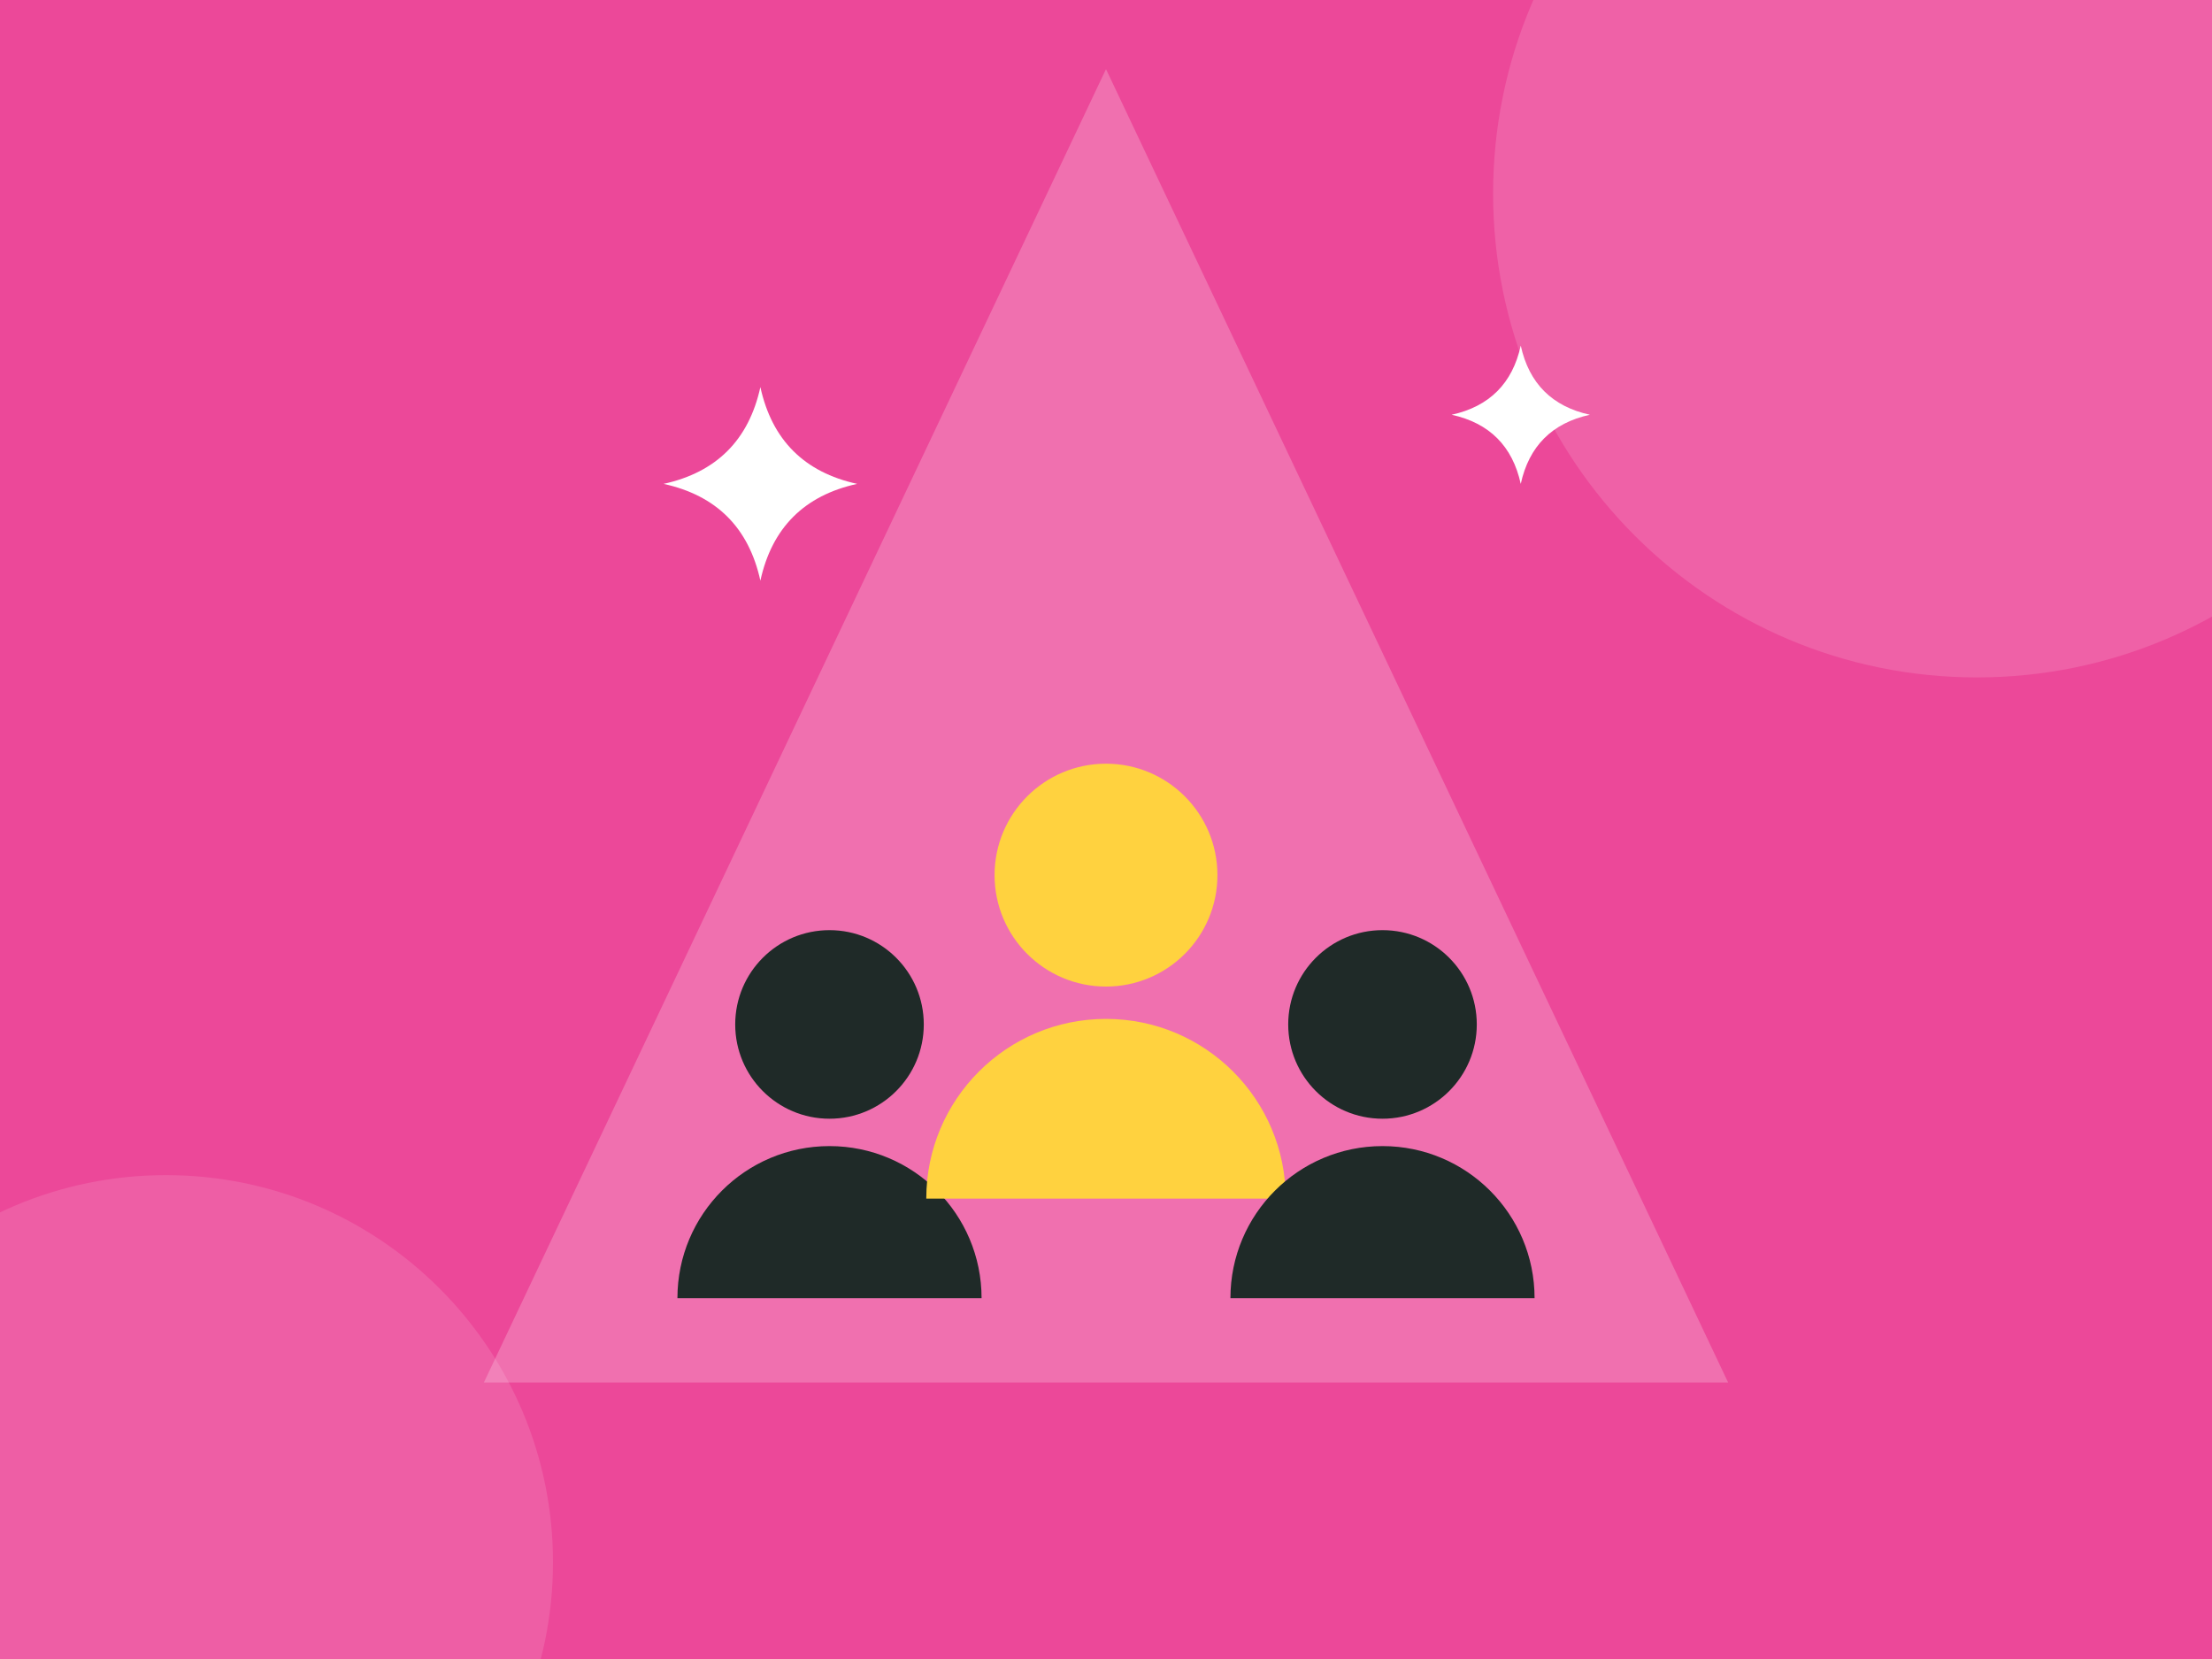
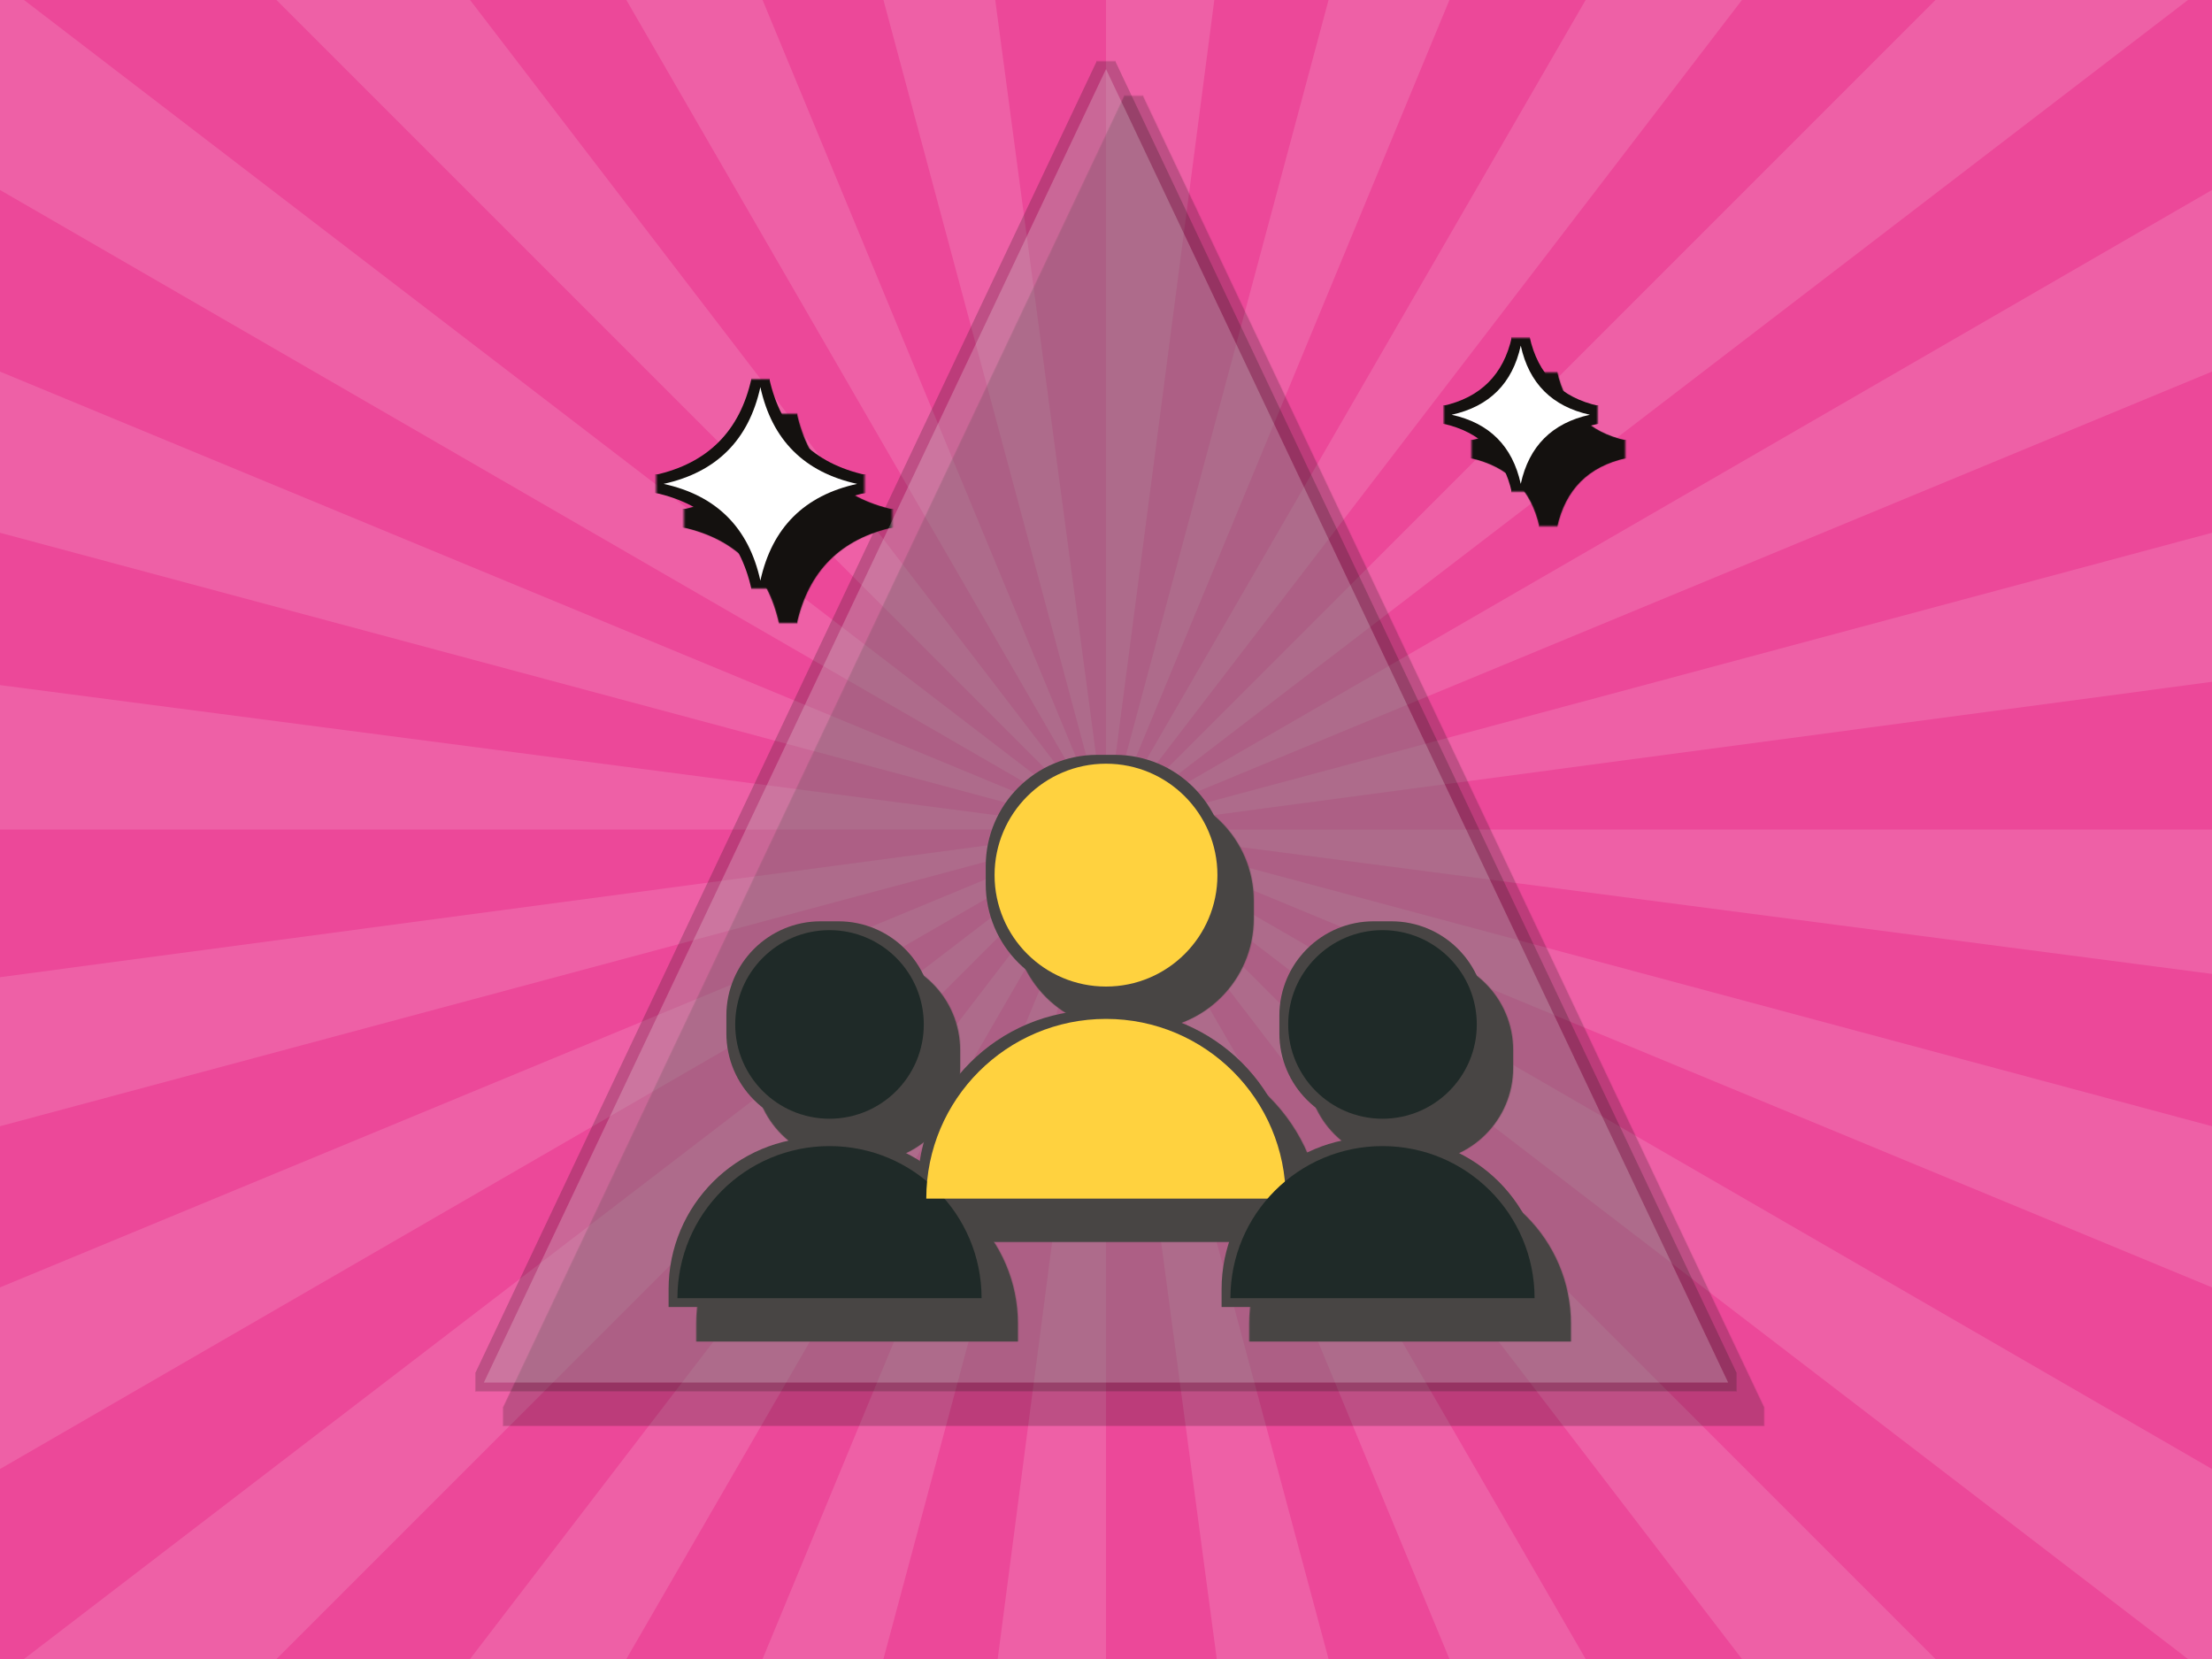
<svg xmlns="http://www.w3.org/2000/svg" viewBox="0 0 320 240" width="320" height="240">
+   <defs>
+     <filter id="st" x="-8%" y="-8%" width="116%" height="116%" color-interpolation-filters="sRGB">
+       <feMorphology in="SourceAlpha" operator="dilate" radius="3.2" result="d" />
+       <feFlood flood-color="#14110F" />
+       <feComposite in2="d" operator="in" result="o" />
+       <feOffset in="o" dx="4" dy="5" result="s" />
+       <feMerge>
+         <feMergeNode in="s" />
+         <feMergeNode in="o" />
+         <feMergeNode in="SourceGraphic" />
+       </feMerge>
+     </filter>
+   </defs>
  <rect width="320" height="240" fill="#EC4899" />
-   <circle cx="286" cy="28" r="70" fill="#ffffff" opacity=".14" />
-   <circle cx="24" cy="226" r="56" fill="#ffffff" opacity=".12" />
-   <path d="M160 10 L250 200 H70 Z" fill="#fff" opacity=".22" />
-   <circle cx="120" cy="148.2" r="13.64" fill="#1F2A28" />
-   <path d="M98 187.8 A22 22 0 0 1 142 187.8 Z" fill="#1F2A28" />
-   <circle cx="160" cy="126.6" r="16.12" fill="#FFD23F" />
-   <path d="M134 173.4 A26 26 0 0 1 186 173.4 Z" fill="#FFD23F" />
-   <circle cx="200" cy="148.2" r="13.64" fill="#1F2A28" />
-   <path d="M178 187.8 A22 22 0 0 1 222 187.8 Z" fill="#1F2A28" />
-   <path d="M110 56 Q112.52 67.48 124 70 Q112.52 72.52 110 84 Q107.48 72.52 96 70 Q107.48 67.48 110 56 Z" fill="#fff" />
-   <path d="M220 50 Q221.8 58.2 230 60 Q221.8 61.8 220 70 Q218.2 61.8 210 60 Q218.2 58.2 220 50 Z" fill="#fff" />
+   <g fill="#ffffff" opacity=".13">
+     <path d="M160 120 L500 120 L497 164 Z" />
+     <path d="M160 120 L488 208 L474 250 Z" />
+     <path d="M160 120 L454 290 L430 327 Z" />
+     <path d="M160 120 L400 360 L367 390 Z" />
+     <path d="M160 120 L330 414 L290 434 Z" />
+     <path d="M160 120 L248 448 L205 457 Z" />
+     <path d="M160 120 L160 460 L116 457 Z" />
+     <path d="M160 120 L72 448 L30 434 Z" />
+     <path d="M160 120 L-10 414 L-47 390 Z" />
+     <path d="M160 120 L-80 360 L-110 327 Z" />
+     <path d="M160 120 L-134 290 L-154 250 Z" />
+     <path d="M160 120 L-168 208 L-177 165 Z" />
+     <path d="M160 120 L-180 120 L-177 76 Z" />
+     <path d="M160 120 L-168 32 L-154 -10 Z" />
+     <path d="M160 120 L-134 -50 L-110 -87 Z" />
+     <path d="M160 120 L-80 -120 L-47 -150 Z" />
+     <path d="M160 120 L-10 -174 L30 -194 Z" />
+     <path d="M160 120 L72 -208 L115 -217 Z" />
+     <path d="M160 120 L160 -220 L204 -217 Z" />
+     <path d="M160 120 L248 -208 L290 -194 Z" />
+     <path d="M160 120 L330 -174 L367 -150 Z" />
+     <path d="M160 120 L400 -120 L430 -87 Z" />
+     <path d="M160 120 L454 -50 L474 -10 Z" />
+     <path d="M160 120 L488 32 L497 75 Z" />
+   </g>
+   <g filter="url(#st)">
+     <path d="M160 10 L250 200 H70 Z" fill="#fff" opacity=".22" />
+     <circle cx="120" cy="148.2" r="13.64" fill="#1F2A28" />
+     <path d="M98 187.8 A22 22 0 0 1 142 187.8 Z" fill="#1F2A28" />
+     <circle cx="160" cy="126.6" r="16.12" fill="#FFD23F" />
+     <path d="M134 173.4 A26 26 0 0 1 186 173.4 Z" fill="#FFD23F" />
+     <circle cx="200" cy="148.2" r="13.64" fill="#1F2A28" />
+     <path d="M178 187.8 A22 22 0 0 1 222 187.8 Z" fill="#1F2A28" />
+     <path d="M110 56 Q112.52 67.48 124 70 Q112.52 72.52 110 84 Q107.48 72.52 96 70 Q107.48 67.48 110 56 Z" fill="#fff" />
+     <path d="M220 50 Q221.8 58.2 230 60 Q221.8 61.8 220 70 Q218.2 61.8 210 60 Q218.2 58.2 220 50 Z" fill="#fff" />
+   </g>
</svg>
